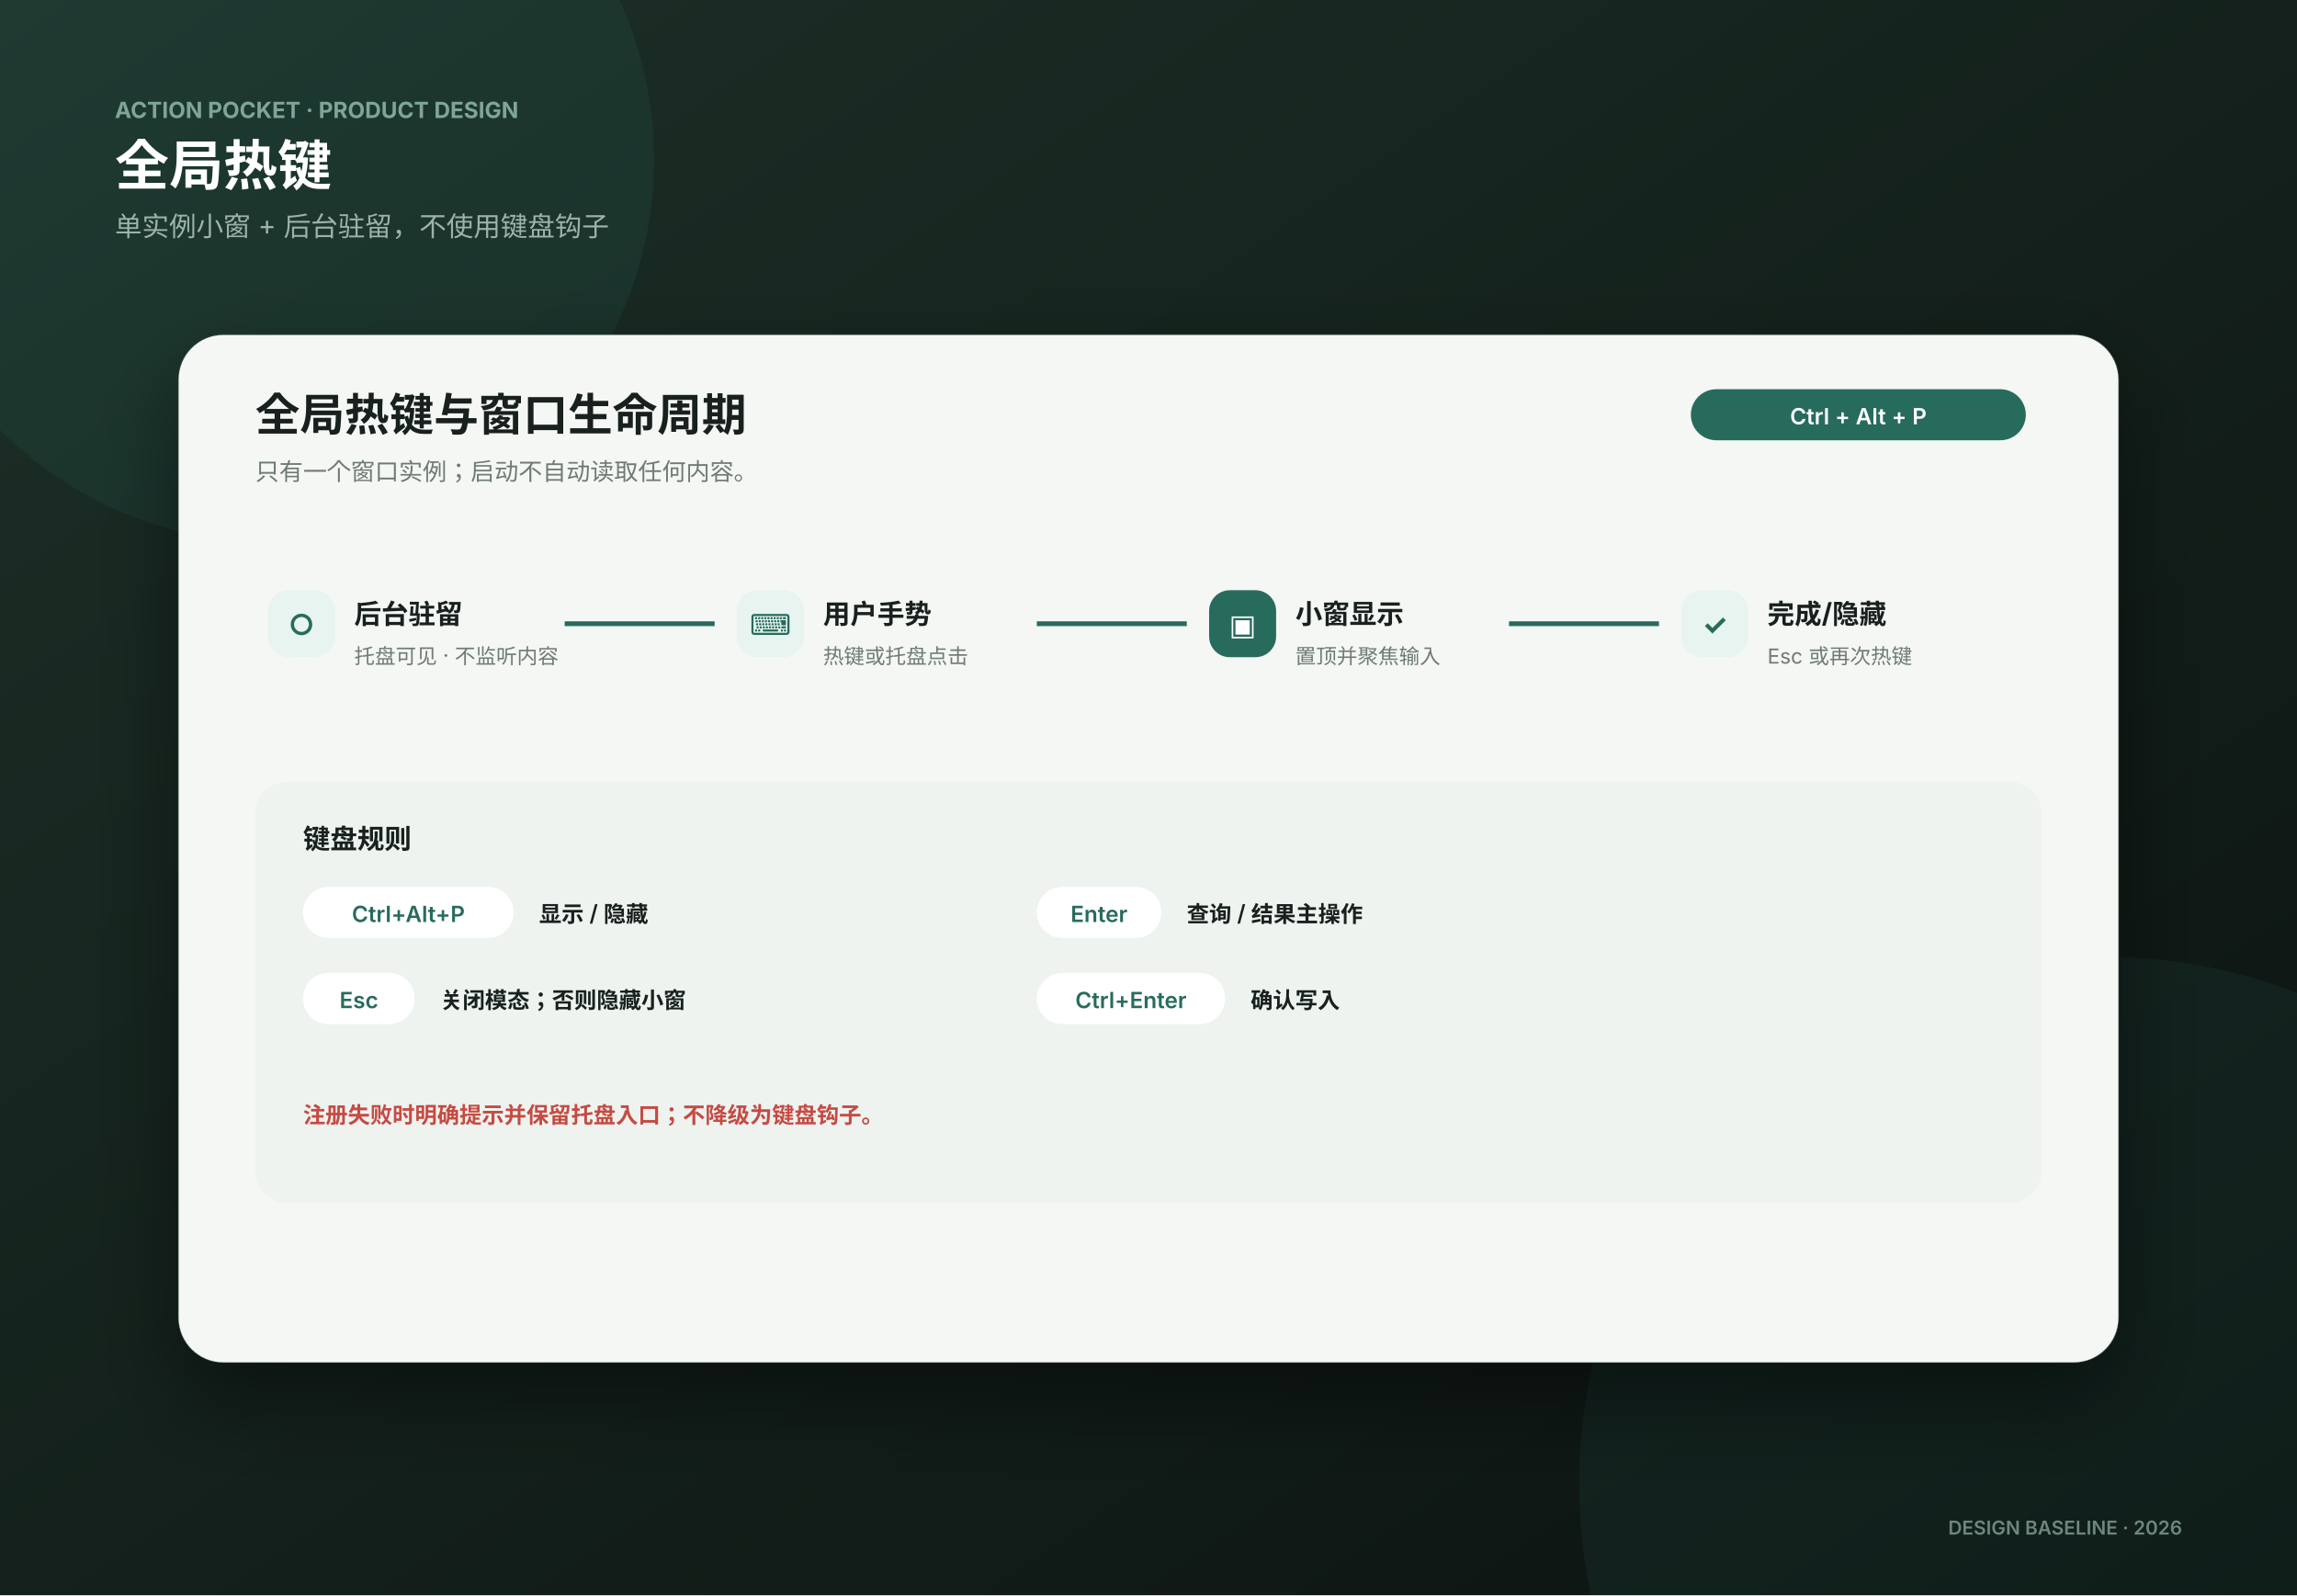
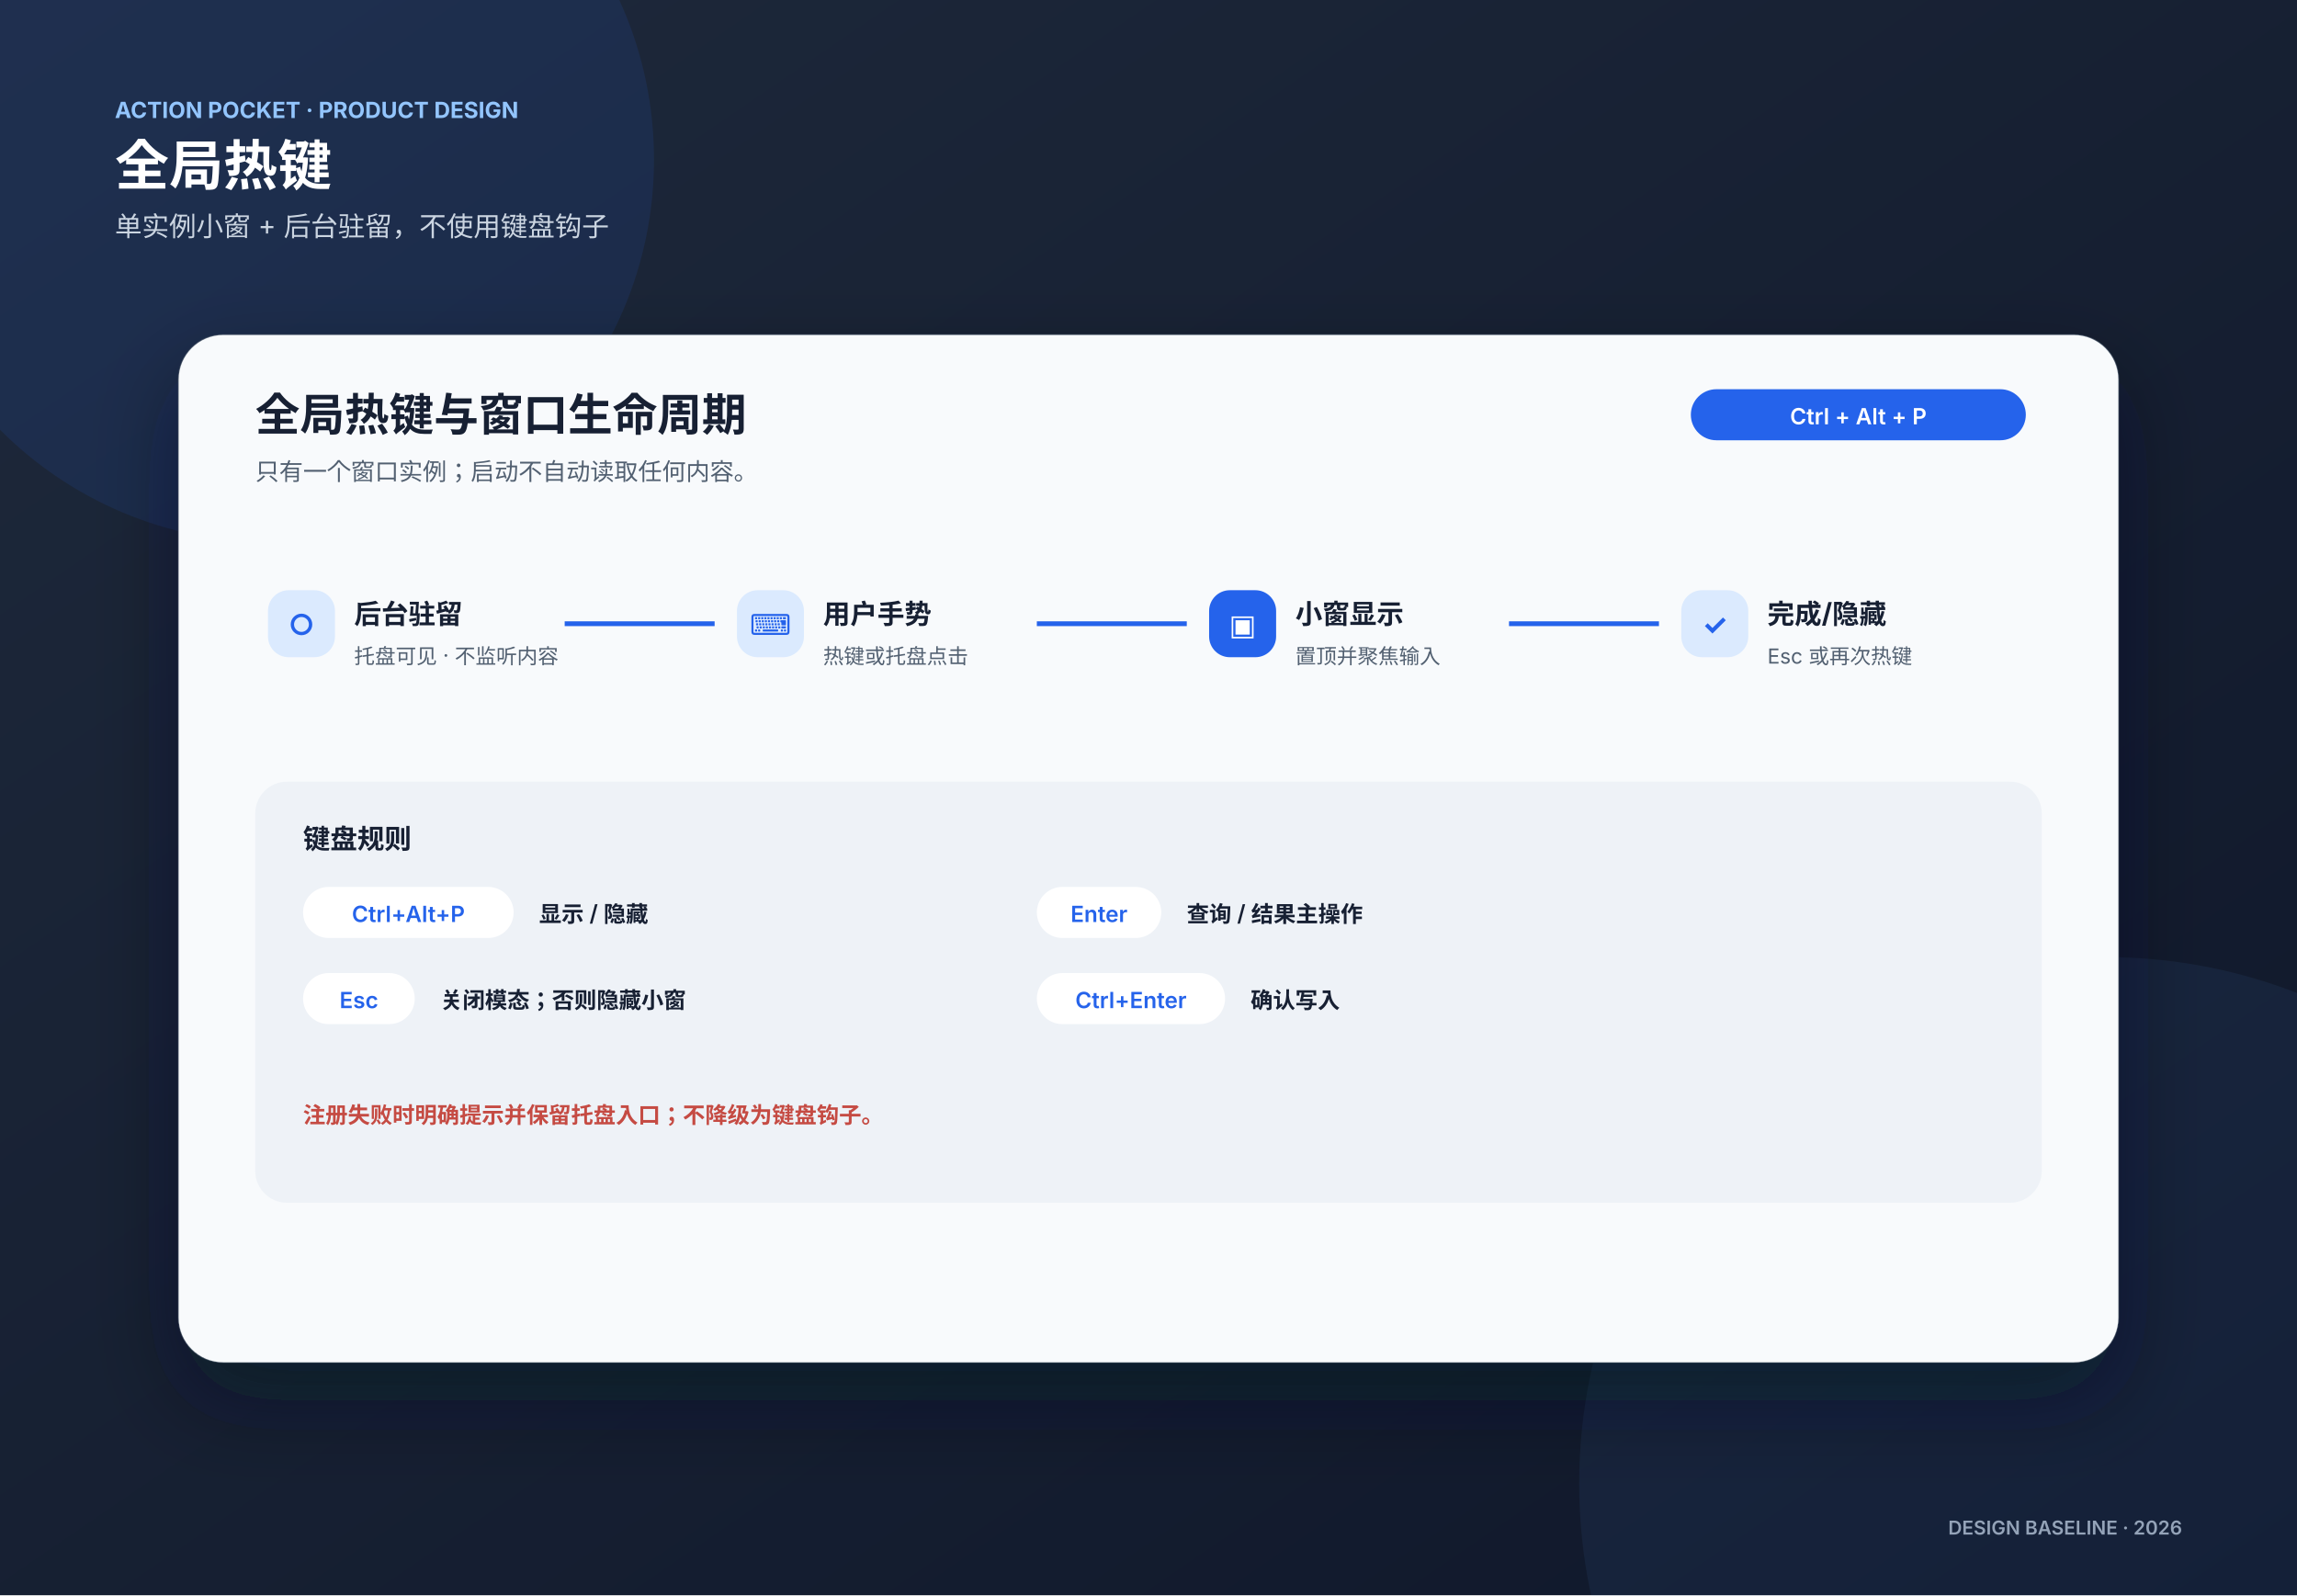
<svg xmlns="http://www.w3.org/2000/svg" width="1440" height="1000" viewBox="0 0 1440 1000">
  <defs>
    <filter id="shadow" x="-30%" y="-30%" width="160%" height="180%">
-       <feDropShadow dx="0" dy="24" stdDeviation="28" flood-color="#020806" flood-opacity=".45" />
+       <feDropShadow dx="0" dy="24" stdDeviation="28" flood-color="#0F172A" flood-opacity=".45" />
    </filter>
    <linearGradient id="glow" x1="0" y1="0" x2="1" y2="1">
-       <stop stop-color="#1C3028" />
-       <stop offset="1" stop-color="#0C1210" />
+       <stop stop-color="#1E293B" />
+       <stop offset="1" stop-color="#0F172A" />
    </linearGradient>
  </defs>
  <rect x="0" y="0" width="1440" height="1000" rx="0" fill="url(#glow)" stroke="none" stroke-width="1" />
-   <circle cx="170" cy="100" r="240" fill="#2E8B75" opacity=".11" />
-   <circle cx="1320" cy="930" r="330" fill="#43B69B" opacity=".07" />
-   <text x="72" y="74" font-family="Inter,Segoe UI,PingFang SC,Microsoft YaHei,sans-serif" font-size="14" font-weight="700" fill="#7FA596" text-anchor="start">ACTION POCKET · PRODUCT DESIGN</text>
+   <circle cx="170" cy="100" r="240" fill="#2563EB" opacity=".11" />
+   <circle cx="1320" cy="930" r="330" fill="#60A5FA" opacity=".07" />
+   <text x="72" y="74" font-family="Inter,Segoe UI,PingFang SC,Microsoft YaHei,sans-serif" font-size="14" font-weight="700" fill="#93C5FD" text-anchor="start">ACTION POCKET · PRODUCT DESIGN</text>
  <text x="72" y="116" font-family="Inter,Segoe UI,PingFang SC,Microsoft YaHei,sans-serif" font-size="34" font-weight="700" fill="#FFFFFF" text-anchor="start">全局热键</text>
-   <text x="72" y="148" font-family="Inter,Segoe UI,PingFang SC,Microsoft YaHei,sans-serif" font-size="17" font-weight="400" fill="#9DB2A9" text-anchor="start">单实例小窗 + 后台驻留，不使用键盘钩子</text>
-   <rect x="112" y="210" width="1216" height="644" rx="28" fill="#F5F7F5" stroke="#34483F" stroke-width="1" />
+   <text x="72" y="148" font-family="Inter,Segoe UI,PingFang SC,Microsoft YaHei,sans-serif" font-size="17" font-weight="400" fill="#CBD5E1" text-anchor="start">单实例小窗 + 后台驻留，不使用键盘钩子</text>
+   <rect x="112" y="210" width="1216" height="644" rx="28" fill="#F8FAFC" stroke="#475569" stroke-width="1" />
  <g filter="url(#shadow)">
-     <rect x="112" y="210" width="1216" height="644" rx="28" fill="#F5F7F5" stroke="none" stroke-width="1" />
+     <rect x="112" y="210" width="1216" height="644" rx="28" fill="#F8FAFC" stroke="none" stroke-width="1" />
  </g>
-   <text x="160" y="270" font-family="Inter,Segoe UI,PingFang SC,Microsoft YaHei,sans-serif" font-size="28" font-weight="700" fill="#18211D" text-anchor="start">全局热键与窗口生命周期</text>
-   <text x="160" y="301" font-family="Inter,Segoe UI,PingFang SC,Microsoft YaHei,sans-serif" font-size="15" font-weight="400" fill="#6E7B74" text-anchor="start">只有一个窗口实例；启动不自动读取任何内容。</text>
-   <rect x="1060" y="244" width="210" height="32" rx="16" fill="#276B5D" stroke="none" stroke-width="1" />
+   <text x="160" y="270" font-family="Inter,Segoe UI,PingFang SC,Microsoft YaHei,sans-serif" font-size="28" font-weight="700" fill="#172033" text-anchor="start">全局热键与窗口生命周期</text>
+   <text x="160" y="301" font-family="Inter,Segoe UI,PingFang SC,Microsoft YaHei,sans-serif" font-size="15" font-weight="400" fill="#526071" text-anchor="start">只有一个窗口实例；启动不自动读取任何内容。</text>
+   <rect x="1060" y="244" width="210" height="32" rx="16" fill="#2563EB" stroke="none" stroke-width="1" />
  <text x="1165" y="266" font-family="Inter,Segoe UI,PingFang SC,Microsoft YaHei,sans-serif" font-size="14" font-weight="600" fill="#FFFFFF" text-anchor="middle">Ctrl + Alt + P</text>
-   <rect x="168" y="370" width="42" height="42" rx="13" fill="#E7F4EF" stroke="none" stroke-width="1" />
-   <text x="189" y="398" font-family="Inter,Segoe UI,PingFang SC,Microsoft YaHei,sans-serif" font-size="18" font-weight="700" fill="#276B5D" text-anchor="middle">○</text>
-   <text x="222" y="391" font-family="Inter,Segoe UI,PingFang SC,Microsoft YaHei,sans-serif" font-size="17" font-weight="700" fill="#18211D" text-anchor="start">后台驻留</text>
-   <text x="222" y="416" font-family="Inter,Segoe UI,PingFang SC,Microsoft YaHei,sans-serif" font-size="13" font-weight="400" fill="#6E7B74" text-anchor="start">托盘可见 · 不监听内容</text>
-   <line x1="354" y1="391" x2="448" y2="391" stroke="#276B5D" stroke-width="3" />
-   <rect x="462" y="370" width="42" height="42" rx="13" fill="#E7F4EF" stroke="none" stroke-width="1" />
-   <text x="483" y="398" font-family="Inter,Segoe UI,PingFang SC,Microsoft YaHei,sans-serif" font-size="18" font-weight="700" fill="#276B5D" text-anchor="middle">⌨</text>
-   <text x="516" y="391" font-family="Inter,Segoe UI,PingFang SC,Microsoft YaHei,sans-serif" font-size="17" font-weight="700" fill="#18211D" text-anchor="start">用户手势</text>
-   <text x="516" y="416" font-family="Inter,Segoe UI,PingFang SC,Microsoft YaHei,sans-serif" font-size="13" font-weight="400" fill="#6E7B74" text-anchor="start">热键或托盘点击</text>
-   <line x1="650" y1="391" x2="744" y2="391" stroke="#276B5D" stroke-width="3" />
-   <rect x="758" y="370" width="42" height="42" rx="13" fill="#276B5D" stroke="none" stroke-width="1" />
+   <rect x="168" y="370" width="42" height="42" rx="13" fill="#DBEAFE" stroke="none" stroke-width="1" />
+   <text x="189" y="398" font-family="Inter,Segoe UI,PingFang SC,Microsoft YaHei,sans-serif" font-size="18" font-weight="700" fill="#2563EB" text-anchor="middle">○</text>
+   <text x="222" y="391" font-family="Inter,Segoe UI,PingFang SC,Microsoft YaHei,sans-serif" font-size="17" font-weight="700" fill="#172033" text-anchor="start">后台驻留</text>
+   <text x="222" y="416" font-family="Inter,Segoe UI,PingFang SC,Microsoft YaHei,sans-serif" font-size="13" font-weight="400" fill="#526071" text-anchor="start">托盘可见 · 不监听内容</text>
+   <line x1="354" y1="391" x2="448" y2="391" stroke="#2563EB" stroke-width="3" />
+   <rect x="462" y="370" width="42" height="42" rx="13" fill="#DBEAFE" stroke="none" stroke-width="1" />
+   <text x="483" y="398" font-family="Inter,Segoe UI,PingFang SC,Microsoft YaHei,sans-serif" font-size="18" font-weight="700" fill="#2563EB" text-anchor="middle">⌨</text>
+   <text x="516" y="391" font-family="Inter,Segoe UI,PingFang SC,Microsoft YaHei,sans-serif" font-size="17" font-weight="700" fill="#172033" text-anchor="start">用户手势</text>
+   <text x="516" y="416" font-family="Inter,Segoe UI,PingFang SC,Microsoft YaHei,sans-serif" font-size="13" font-weight="400" fill="#526071" text-anchor="start">热键或托盘点击</text>
+   <line x1="650" y1="391" x2="744" y2="391" stroke="#2563EB" stroke-width="3" />
+   <rect x="758" y="370" width="42" height="42" rx="13" fill="#2563EB" stroke="none" stroke-width="1" />
  <text x="779" y="398" font-family="Inter,Segoe UI,PingFang SC,Microsoft YaHei,sans-serif" font-size="18" font-weight="700" fill="#FFFFFF" text-anchor="middle">▣</text>
-   <text x="812" y="391" font-family="Inter,Segoe UI,PingFang SC,Microsoft YaHei,sans-serif" font-size="17" font-weight="700" fill="#18211D" text-anchor="start">小窗显示</text>
-   <text x="812" y="416" font-family="Inter,Segoe UI,PingFang SC,Microsoft YaHei,sans-serif" font-size="13" font-weight="400" fill="#6E7B74" text-anchor="start">置顶并聚焦输入</text>
-   <line x1="946" y1="391" x2="1040" y2="391" stroke="#276B5D" stroke-width="3" />
-   <rect x="1054" y="370" width="42" height="42" rx="13" fill="#E7F4EF" stroke="none" stroke-width="1" />
-   <text x="1075" y="398" font-family="Inter,Segoe UI,PingFang SC,Microsoft YaHei,sans-serif" font-size="18" font-weight="700" fill="#276B5D" text-anchor="middle">✓</text>
-   <text x="1108" y="391" font-family="Inter,Segoe UI,PingFang SC,Microsoft YaHei,sans-serif" font-size="17" font-weight="700" fill="#18211D" text-anchor="start">完成/隐藏</text>
-   <text x="1108" y="416" font-family="Inter,Segoe UI,PingFang SC,Microsoft YaHei,sans-serif" font-size="13" font-weight="400" fill="#6E7B74" text-anchor="start">Esc 或再次热键</text>
-   <rect x="160" y="490" width="1120" height="264" rx="20" fill="#EEF3F0" stroke="none" stroke-width="1" />
-   <text x="190" y="532" font-family="Inter,Segoe UI,PingFang SC,Microsoft YaHei,sans-serif" font-size="17" font-weight="700" fill="#18211D" text-anchor="start">键盘规则</text>
+   <text x="812" y="391" font-family="Inter,Segoe UI,PingFang SC,Microsoft YaHei,sans-serif" font-size="17" font-weight="700" fill="#172033" text-anchor="start">小窗显示</text>
+   <text x="812" y="416" font-family="Inter,Segoe UI,PingFang SC,Microsoft YaHei,sans-serif" font-size="13" font-weight="400" fill="#526071" text-anchor="start">置顶并聚焦输入</text>
+   <line x1="946" y1="391" x2="1040" y2="391" stroke="#2563EB" stroke-width="3" />
+   <rect x="1054" y="370" width="42" height="42" rx="13" fill="#DBEAFE" stroke="none" stroke-width="1" />
+   <text x="1075" y="398" font-family="Inter,Segoe UI,PingFang SC,Microsoft YaHei,sans-serif" font-size="18" font-weight="700" fill="#2563EB" text-anchor="middle">✓</text>
+   <text x="1108" y="391" font-family="Inter,Segoe UI,PingFang SC,Microsoft YaHei,sans-serif" font-size="17" font-weight="700" fill="#172033" text-anchor="start">完成/隐藏</text>
+   <text x="1108" y="416" font-family="Inter,Segoe UI,PingFang SC,Microsoft YaHei,sans-serif" font-size="13" font-weight="400" fill="#526071" text-anchor="start">Esc 或再次热键</text>
+   <rect x="160" y="490" width="1120" height="264" rx="20" fill="#EEF2F7" stroke="none" stroke-width="1" />
+   <text x="190" y="532" font-family="Inter,Segoe UI,PingFang SC,Microsoft YaHei,sans-serif" font-size="17" font-weight="700" fill="#172033" text-anchor="start">键盘规则</text>
  <rect x="190" y="556" width="132" height="32" rx="16" fill="#FFFFFF" stroke="none" stroke-width="1" />
-   <text x="256" y="578" font-family="Inter,Segoe UI,PingFang SC,Microsoft YaHei,sans-serif" font-size="14" font-weight="600" fill="#276B5D" text-anchor="middle">Ctrl+Alt+P</text>
-   <text x="338" y="578" font-family="Inter,Segoe UI,PingFang SC,Microsoft YaHei,sans-serif" font-size="14" font-weight="600" fill="#18211D" text-anchor="start">显示 / 隐藏</text>
+   <text x="256" y="578" font-family="Inter,Segoe UI,PingFang SC,Microsoft YaHei,sans-serif" font-size="14" font-weight="600" fill="#2563EB" text-anchor="middle">Ctrl+Alt+P</text>
+   <text x="338" y="578" font-family="Inter,Segoe UI,PingFang SC,Microsoft YaHei,sans-serif" font-size="14" font-weight="600" fill="#172033" text-anchor="start">显示 / 隐藏</text>
  <rect x="190" y="610" width="70" height="32" rx="16" fill="#FFFFFF" stroke="none" stroke-width="1" />
-   <text x="225" y="632" font-family="Inter,Segoe UI,PingFang SC,Microsoft YaHei,sans-serif" font-size="14" font-weight="600" fill="#276B5D" text-anchor="middle">Esc</text>
-   <text x="276" y="632" font-family="Inter,Segoe UI,PingFang SC,Microsoft YaHei,sans-serif" font-size="14" font-weight="600" fill="#18211D" text-anchor="start">关闭模态；否则隐藏小窗</text>
+   <text x="225" y="632" font-family="Inter,Segoe UI,PingFang SC,Microsoft YaHei,sans-serif" font-size="14" font-weight="600" fill="#2563EB" text-anchor="middle">Esc</text>
+   <text x="276" y="632" font-family="Inter,Segoe UI,PingFang SC,Microsoft YaHei,sans-serif" font-size="14" font-weight="600" fill="#172033" text-anchor="start">关闭模态；否则隐藏小窗</text>
  <rect x="650" y="556" width="78" height="32" rx="16" fill="#FFFFFF" stroke="none" stroke-width="1" />
-   <text x="689" y="578" font-family="Inter,Segoe UI,PingFang SC,Microsoft YaHei,sans-serif" font-size="14" font-weight="600" fill="#276B5D" text-anchor="middle">Enter</text>
-   <text x="744" y="578" font-family="Inter,Segoe UI,PingFang SC,Microsoft YaHei,sans-serif" font-size="14" font-weight="600" fill="#18211D" text-anchor="start">查询 / 结果主操作</text>
+   <text x="689" y="578" font-family="Inter,Segoe UI,PingFang SC,Microsoft YaHei,sans-serif" font-size="14" font-weight="600" fill="#2563EB" text-anchor="middle">Enter</text>
+   <text x="744" y="578" font-family="Inter,Segoe UI,PingFang SC,Microsoft YaHei,sans-serif" font-size="14" font-weight="600" fill="#172033" text-anchor="start">查询 / 结果主操作</text>
  <rect x="650" y="610" width="118" height="32" rx="16" fill="#FFFFFF" stroke="none" stroke-width="1" />
-   <text x="709" y="632" font-family="Inter,Segoe UI,PingFang SC,Microsoft YaHei,sans-serif" font-size="14" font-weight="600" fill="#276B5D" text-anchor="middle">Ctrl+Enter</text>
-   <text x="784" y="632" font-family="Inter,Segoe UI,PingFang SC,Microsoft YaHei,sans-serif" font-size="14" font-weight="600" fill="#18211D" text-anchor="start">确认写入</text>
+   <text x="709" y="632" font-family="Inter,Segoe UI,PingFang SC,Microsoft YaHei,sans-serif" font-size="14" font-weight="600" fill="#2563EB" text-anchor="middle">Ctrl+Enter</text>
+   <text x="784" y="632" font-family="Inter,Segoe UI,PingFang SC,Microsoft YaHei,sans-serif" font-size="14" font-weight="600" fill="#172033" text-anchor="start">确认写入</text>
  <text x="190" y="704" font-family="Inter,Segoe UI,PingFang SC,Microsoft YaHei,sans-serif" font-size="14" font-weight="650" fill="#C54B43" text-anchor="start">注册失败时明确提示并保留托盘入口；不降级为键盘钩子。</text>
-   <text x="1368" y="962" font-family="Inter,Segoe UI,PingFang SC,Microsoft YaHei,sans-serif" font-size="12" font-weight="600" fill="#6F867C" text-anchor="end">DESIGN BASELINE · 2026</text>
+   <text x="1368" y="962" font-family="Inter,Segoe UI,PingFang SC,Microsoft YaHei,sans-serif" font-size="12" font-weight="600" fill="#94A3B8" text-anchor="end">DESIGN BASELINE · 2026</text>
</svg>
